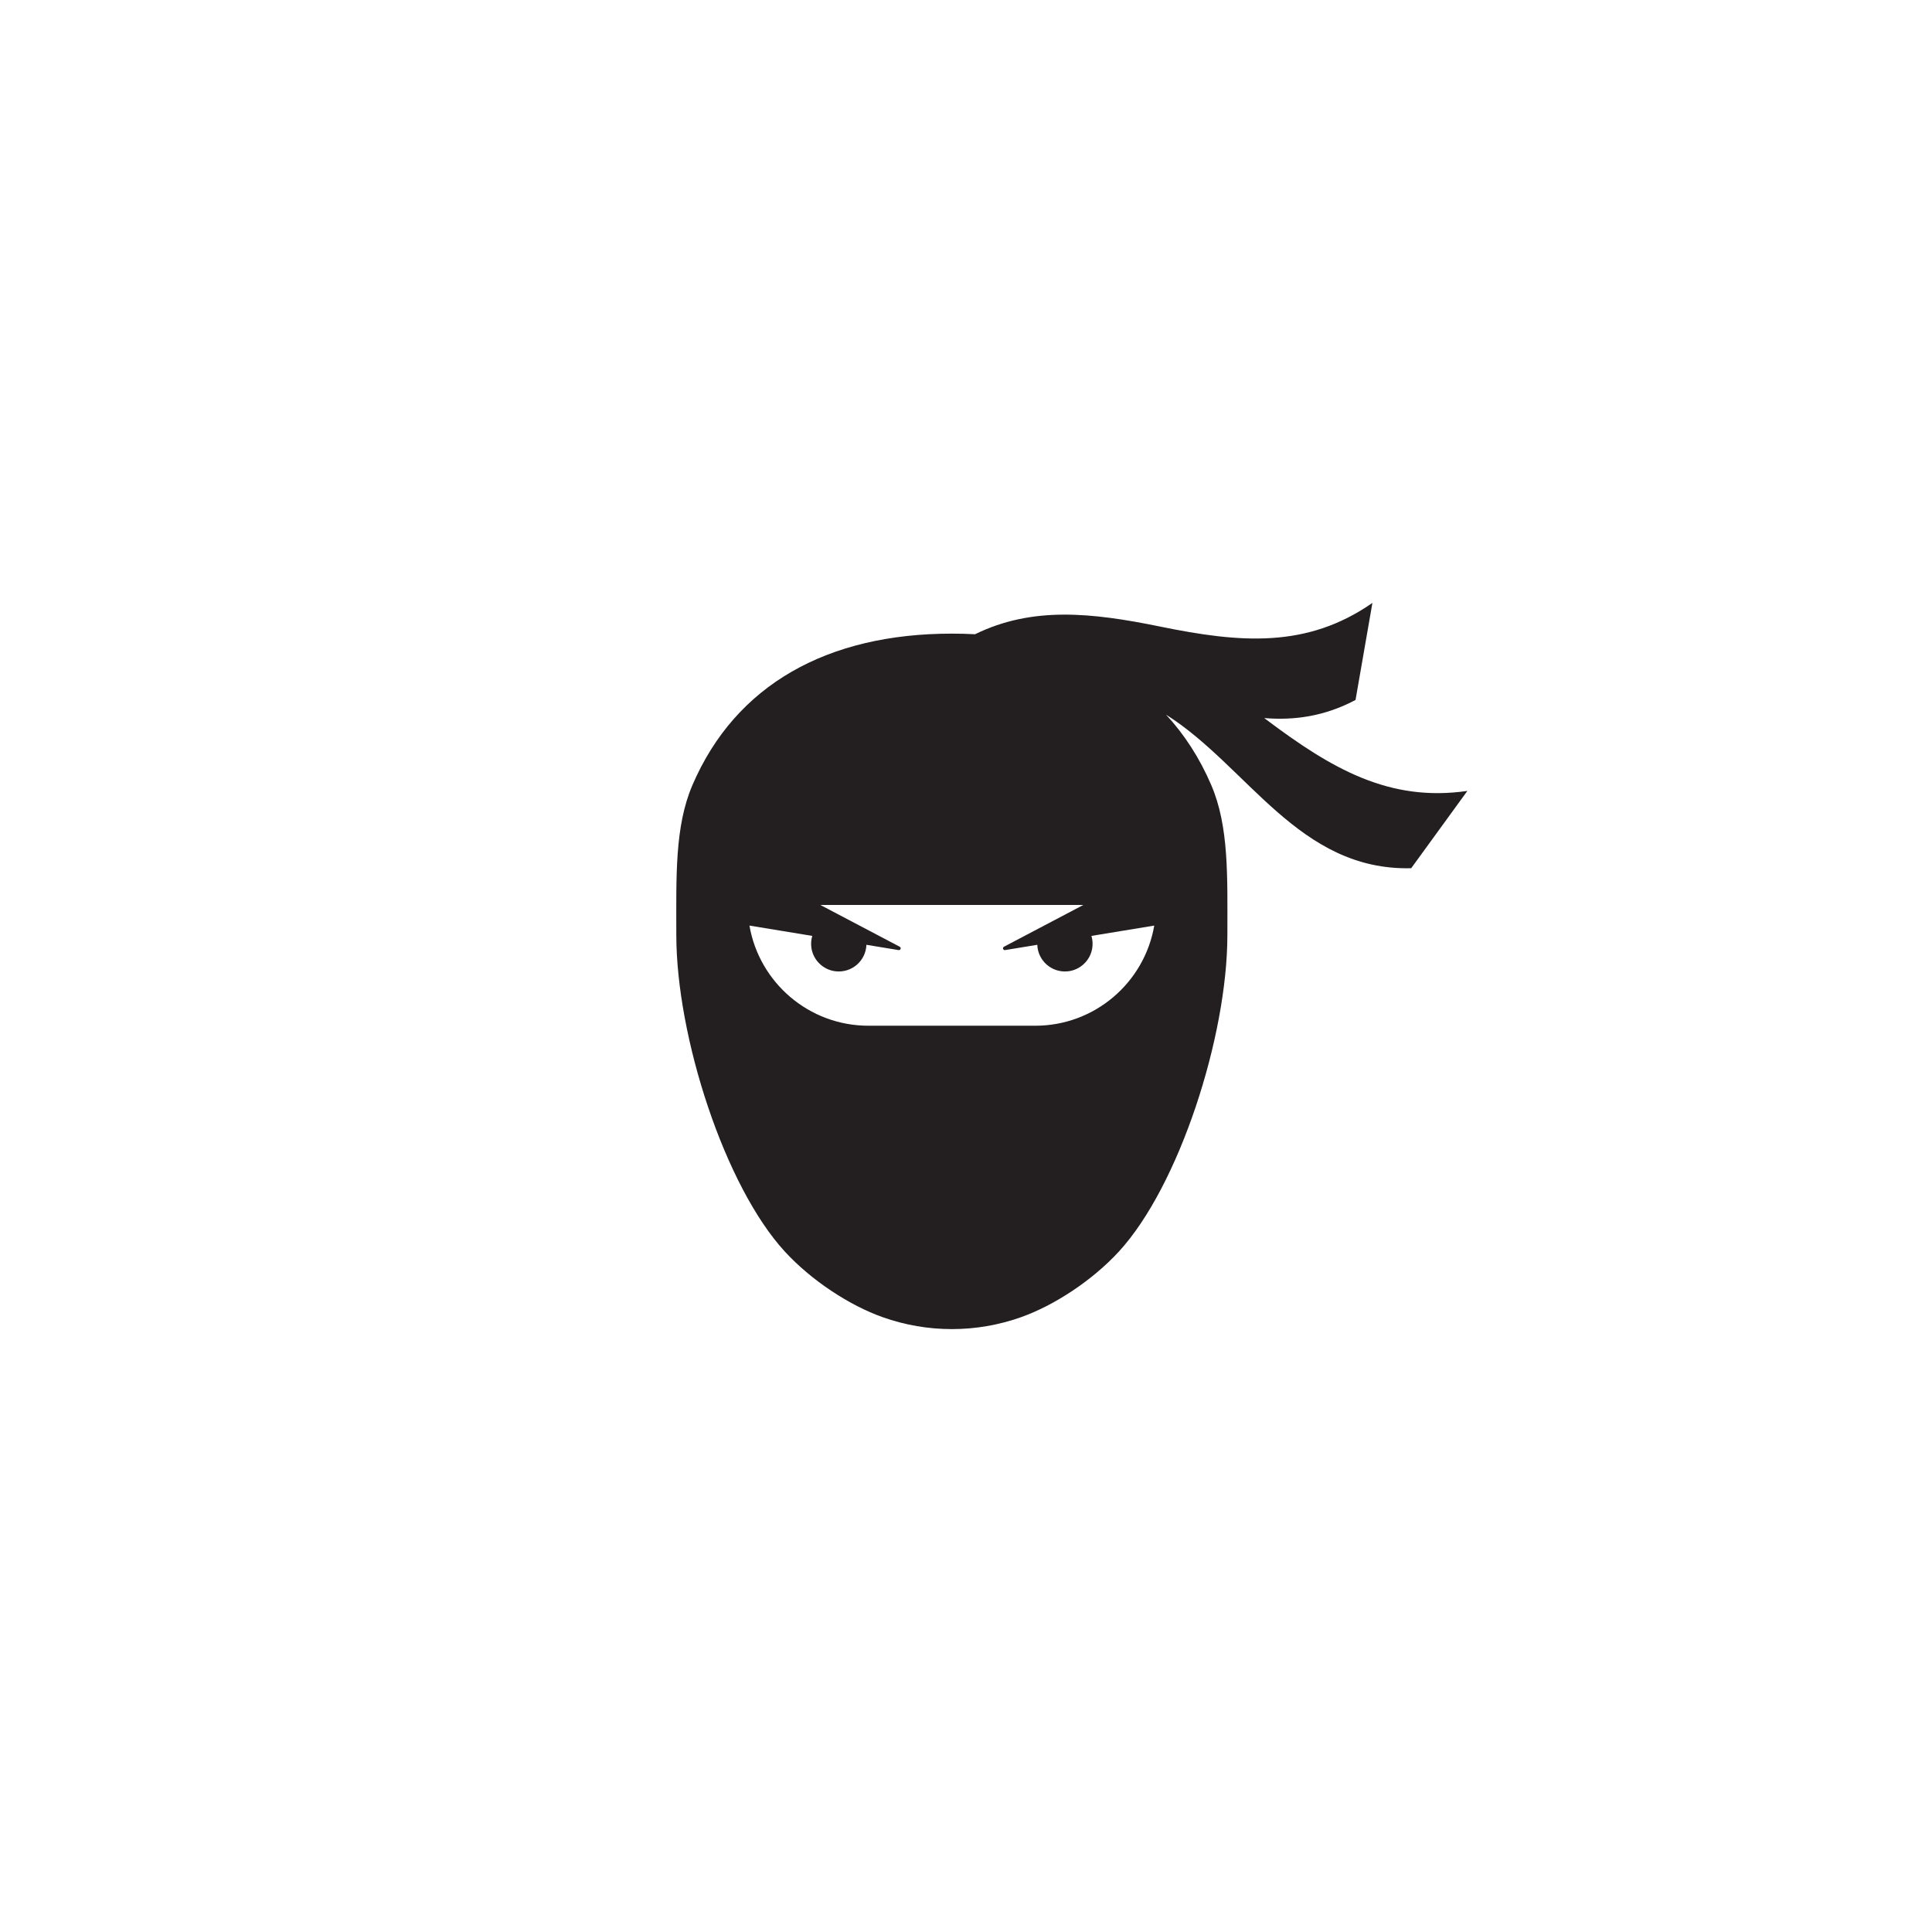
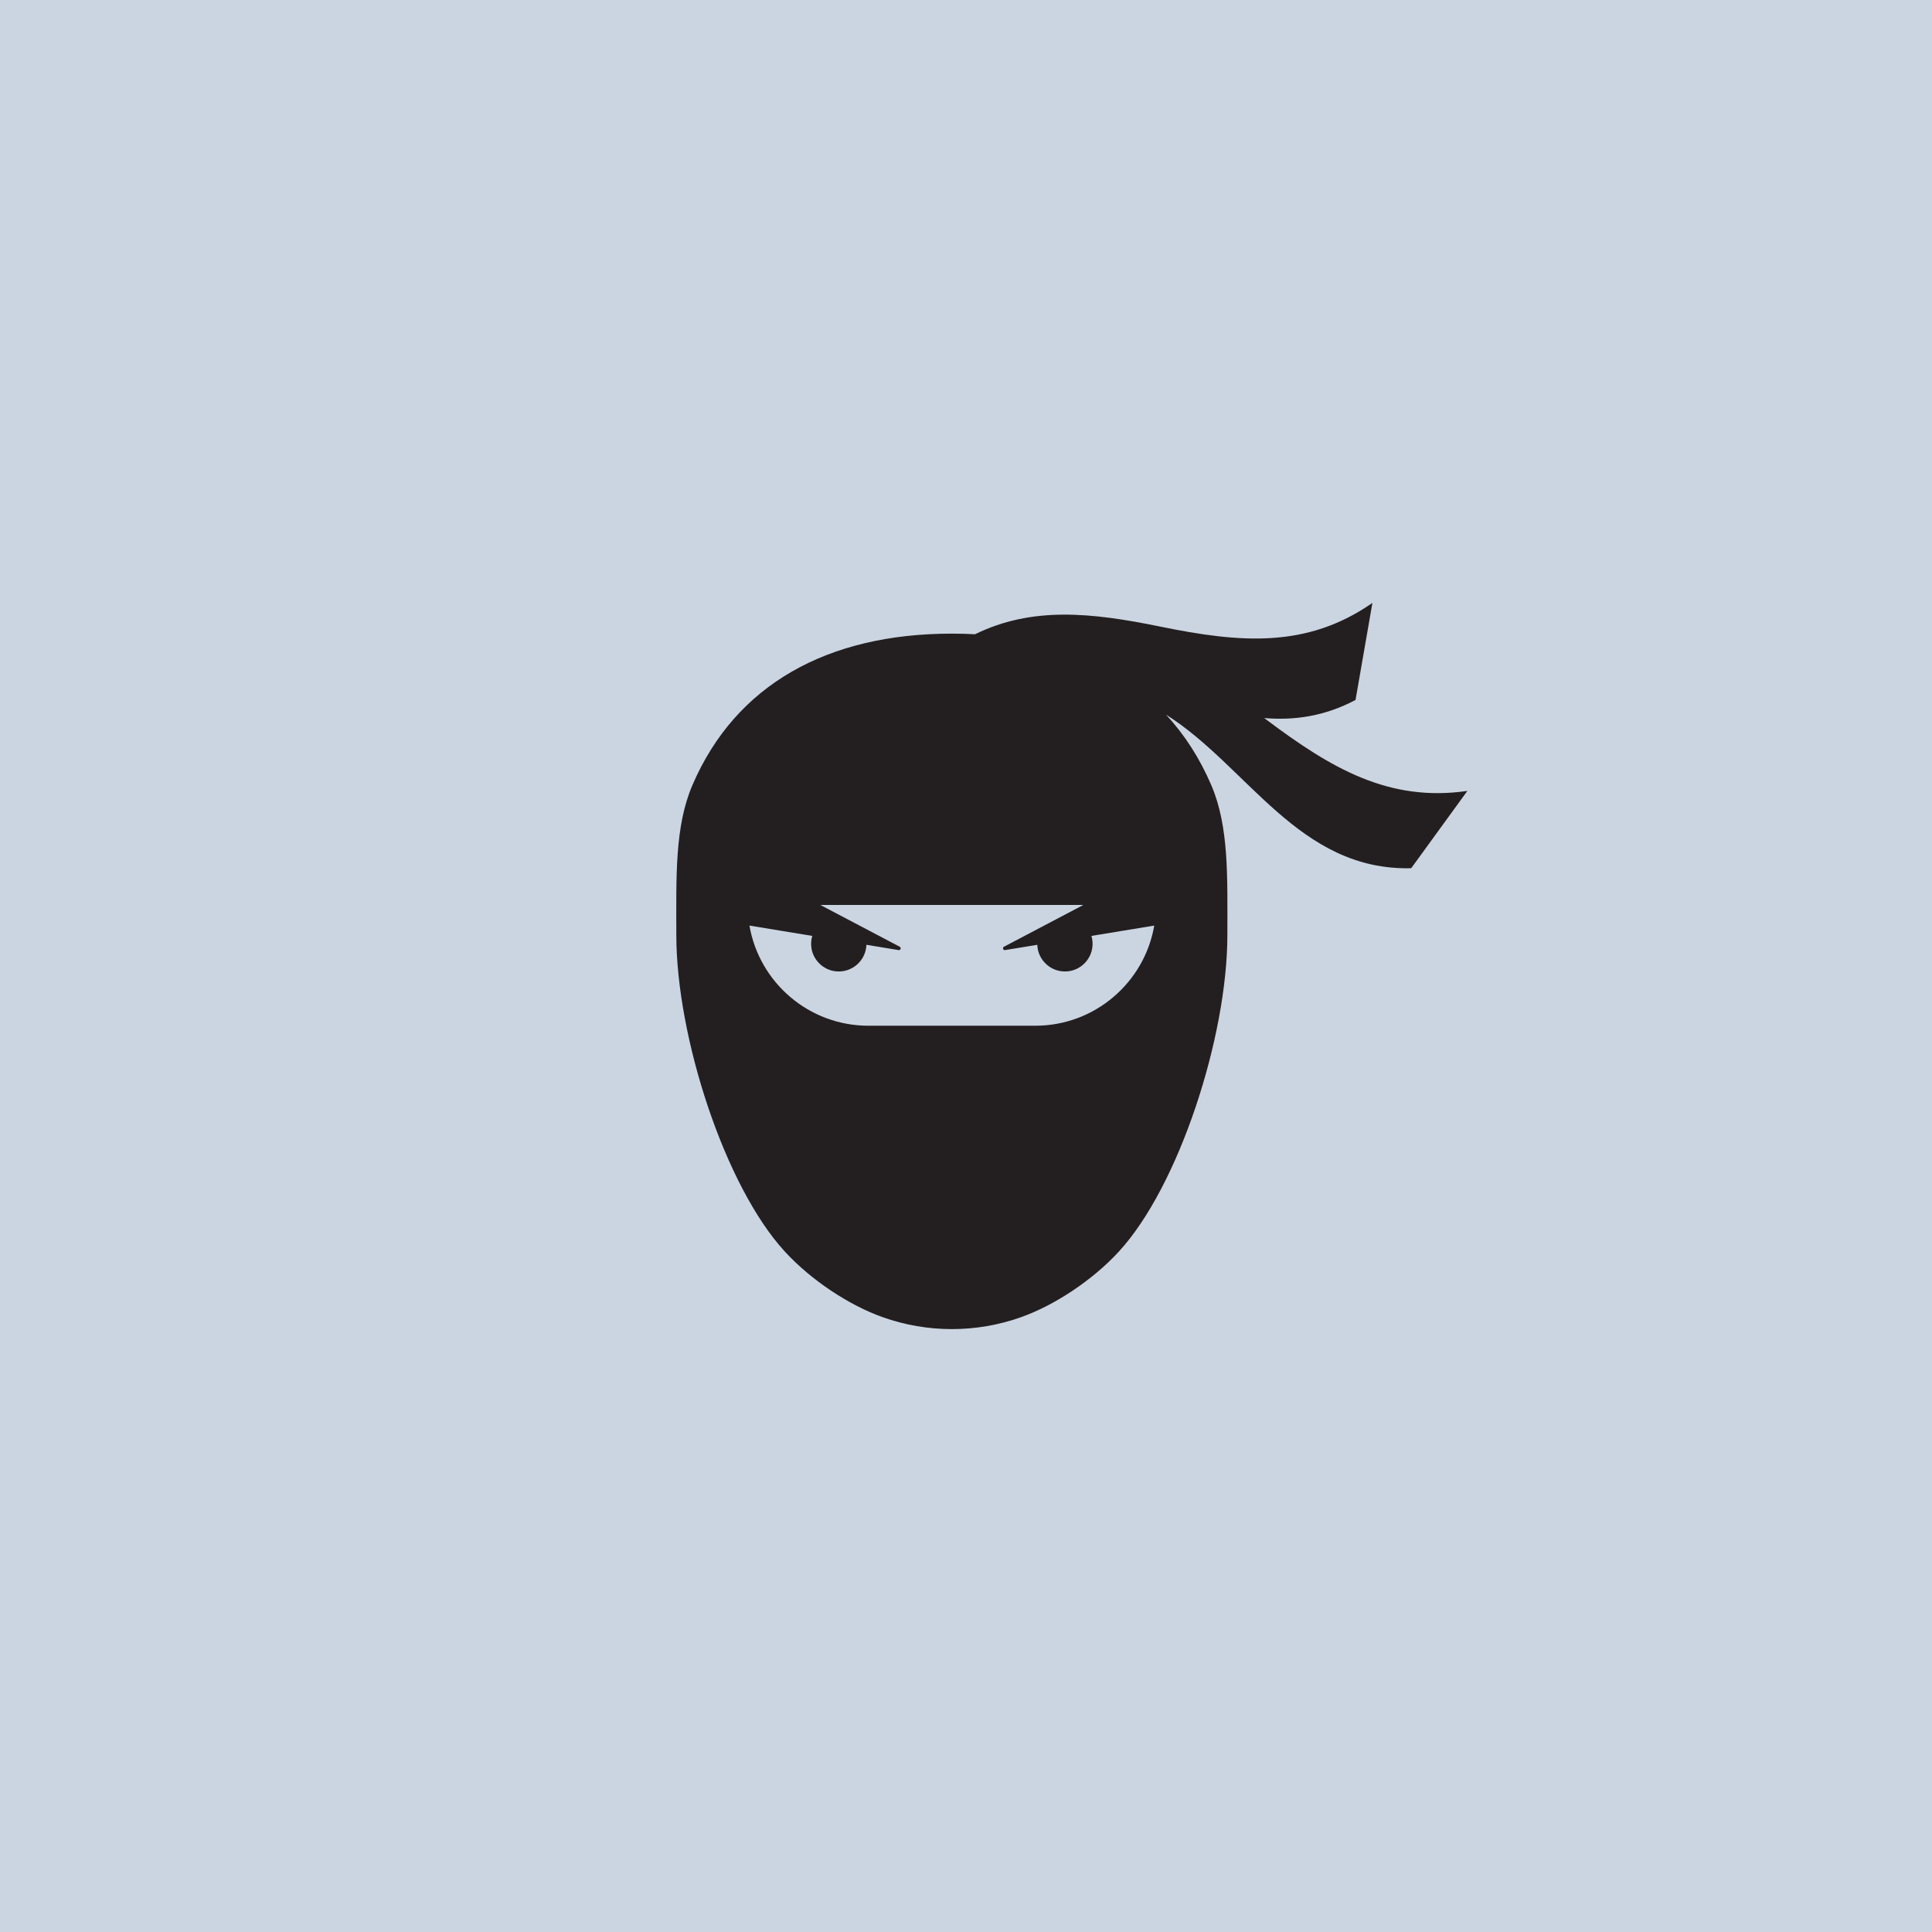
<svg xmlns="http://www.w3.org/2000/svg" version="1.1" id="svg2" width="2666.667" height="2666.667" viewBox="0 0 2666.667 2666.667">
-   <rect x="0" y="0" width="2666.667" height="2666.667" fill="#ffffff" />
+   <rect x="0" y="0" width="2666.667" height="2666.667" fill="#cbd5e1" />
  <defs id="defs6" />
  <g id="g8" transform="matrix(1.333333,0,0,-1.333333,0,2666.667)">
    <g id="g10" transform="scale(0.1)">
      <path d="M 10716.6,9381.7 H 8990.42 c -617.71,0 -1130.73,447.9 -1232.17,1036.7 l 650.3,-106.8 c -11.85,-39.8 -15.48,-83 -8.27,-128 20.22,-126.2 124.36,-225.1 251.42,-238.6 168.67,-17.8 311.58,110.9 317.32,274.5 l 333.24,-54.7 c 20.75,-3.4 30.25,24.9 11.64,34.7 l -821.95,432.6 h 1361.57 1361.58 l -822,-432.6 c -18.6,-9.8 -9.1,-38.1 11.7,-34.7 l 333.2,54.7 c 5.8,-163.6 148.7,-292.3 317.3,-274.5 127.1,13.5 231.2,112.4 251.4,238.6 7.3,45 3.6,88.2 -8.2,128 l 650.3,106.8 c -101.4,-588.8 -614.5,-1036.7 -1232.2,-1036.7 z m 2390.6,3170 c -6.7,5 -13.4,10 -20.1,15 309.6,-25.8 623.4,16.8 945.4,187.4 58.3,334.9 116.5,669.8 174.7,1004.7 -679.3,-472.9 -1368.6,-414.7 -2197.1,-245.1 -714.9,146.4 -1326,209.6 -1916.5,-79.3 -78.7,4.2 -158.69,6.3 -240.08,6.3 -1290.45,0 -2239.03,-530.3 -2684.86,-1566.6 -185.33,-430.8 -167.47,-949 -167.47,-1553 0,-1052.3 500.83,-2600.9 1124.15,-3278.2 276.51,-300.4 669.25,-556.3 1010.48,-677.8 231.89,-82.6 474.8,-123.9 717.7,-123.9 242.88,0 485.78,41.3 717.68,123.9 341.2,121.5 734,377.4 1010.5,677.8 623.3,677.3 1124.1,2225.9 1124.1,3278.2 0,604 17.9,1122.2 -167.4,1553 -120.3,279.7 -277.3,522.4 -467.7,727.9 844.5,-532.4 1374.6,-1618.9 2538.1,-1589.7 193.8,266.7 387.6,533.4 581.4,800.1 -811.6,-117.6 -1408.1,232.1 -2083,739.3" style="fill:#231f20;fill-opacity:1;fill-rule:nonzero;stroke:none" id="path12" />
    </g>
  </g>
</svg>
